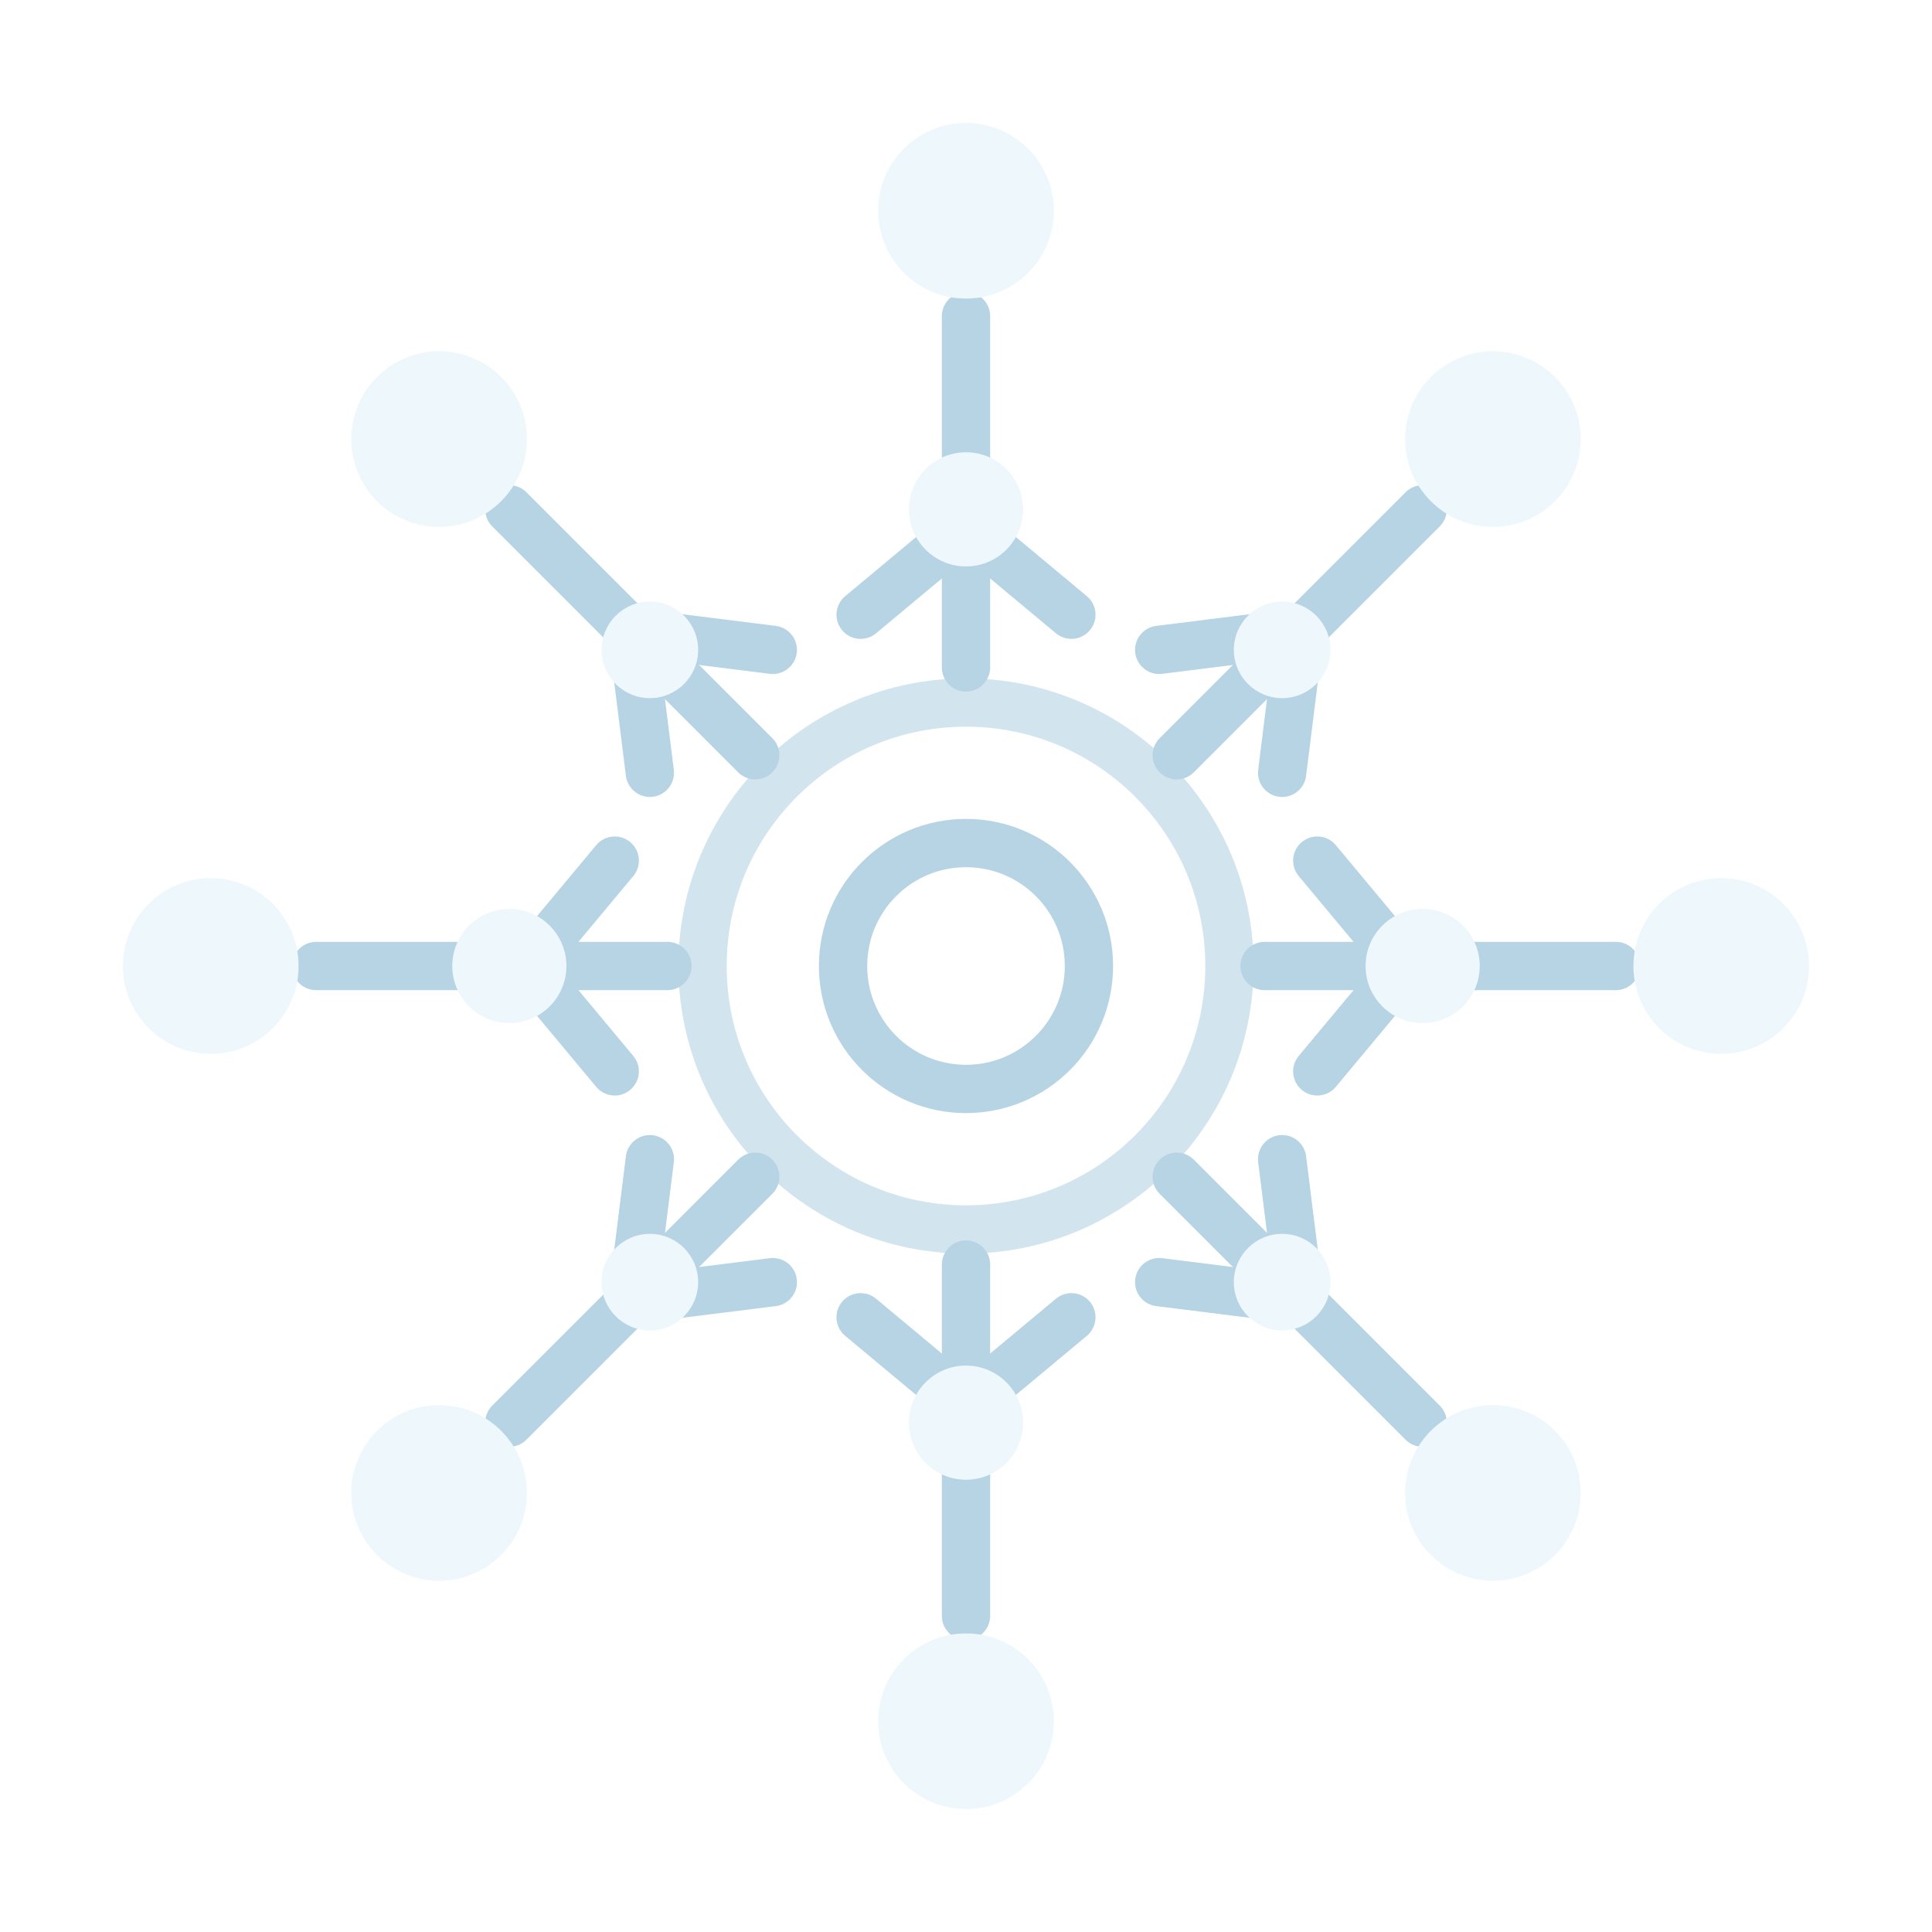
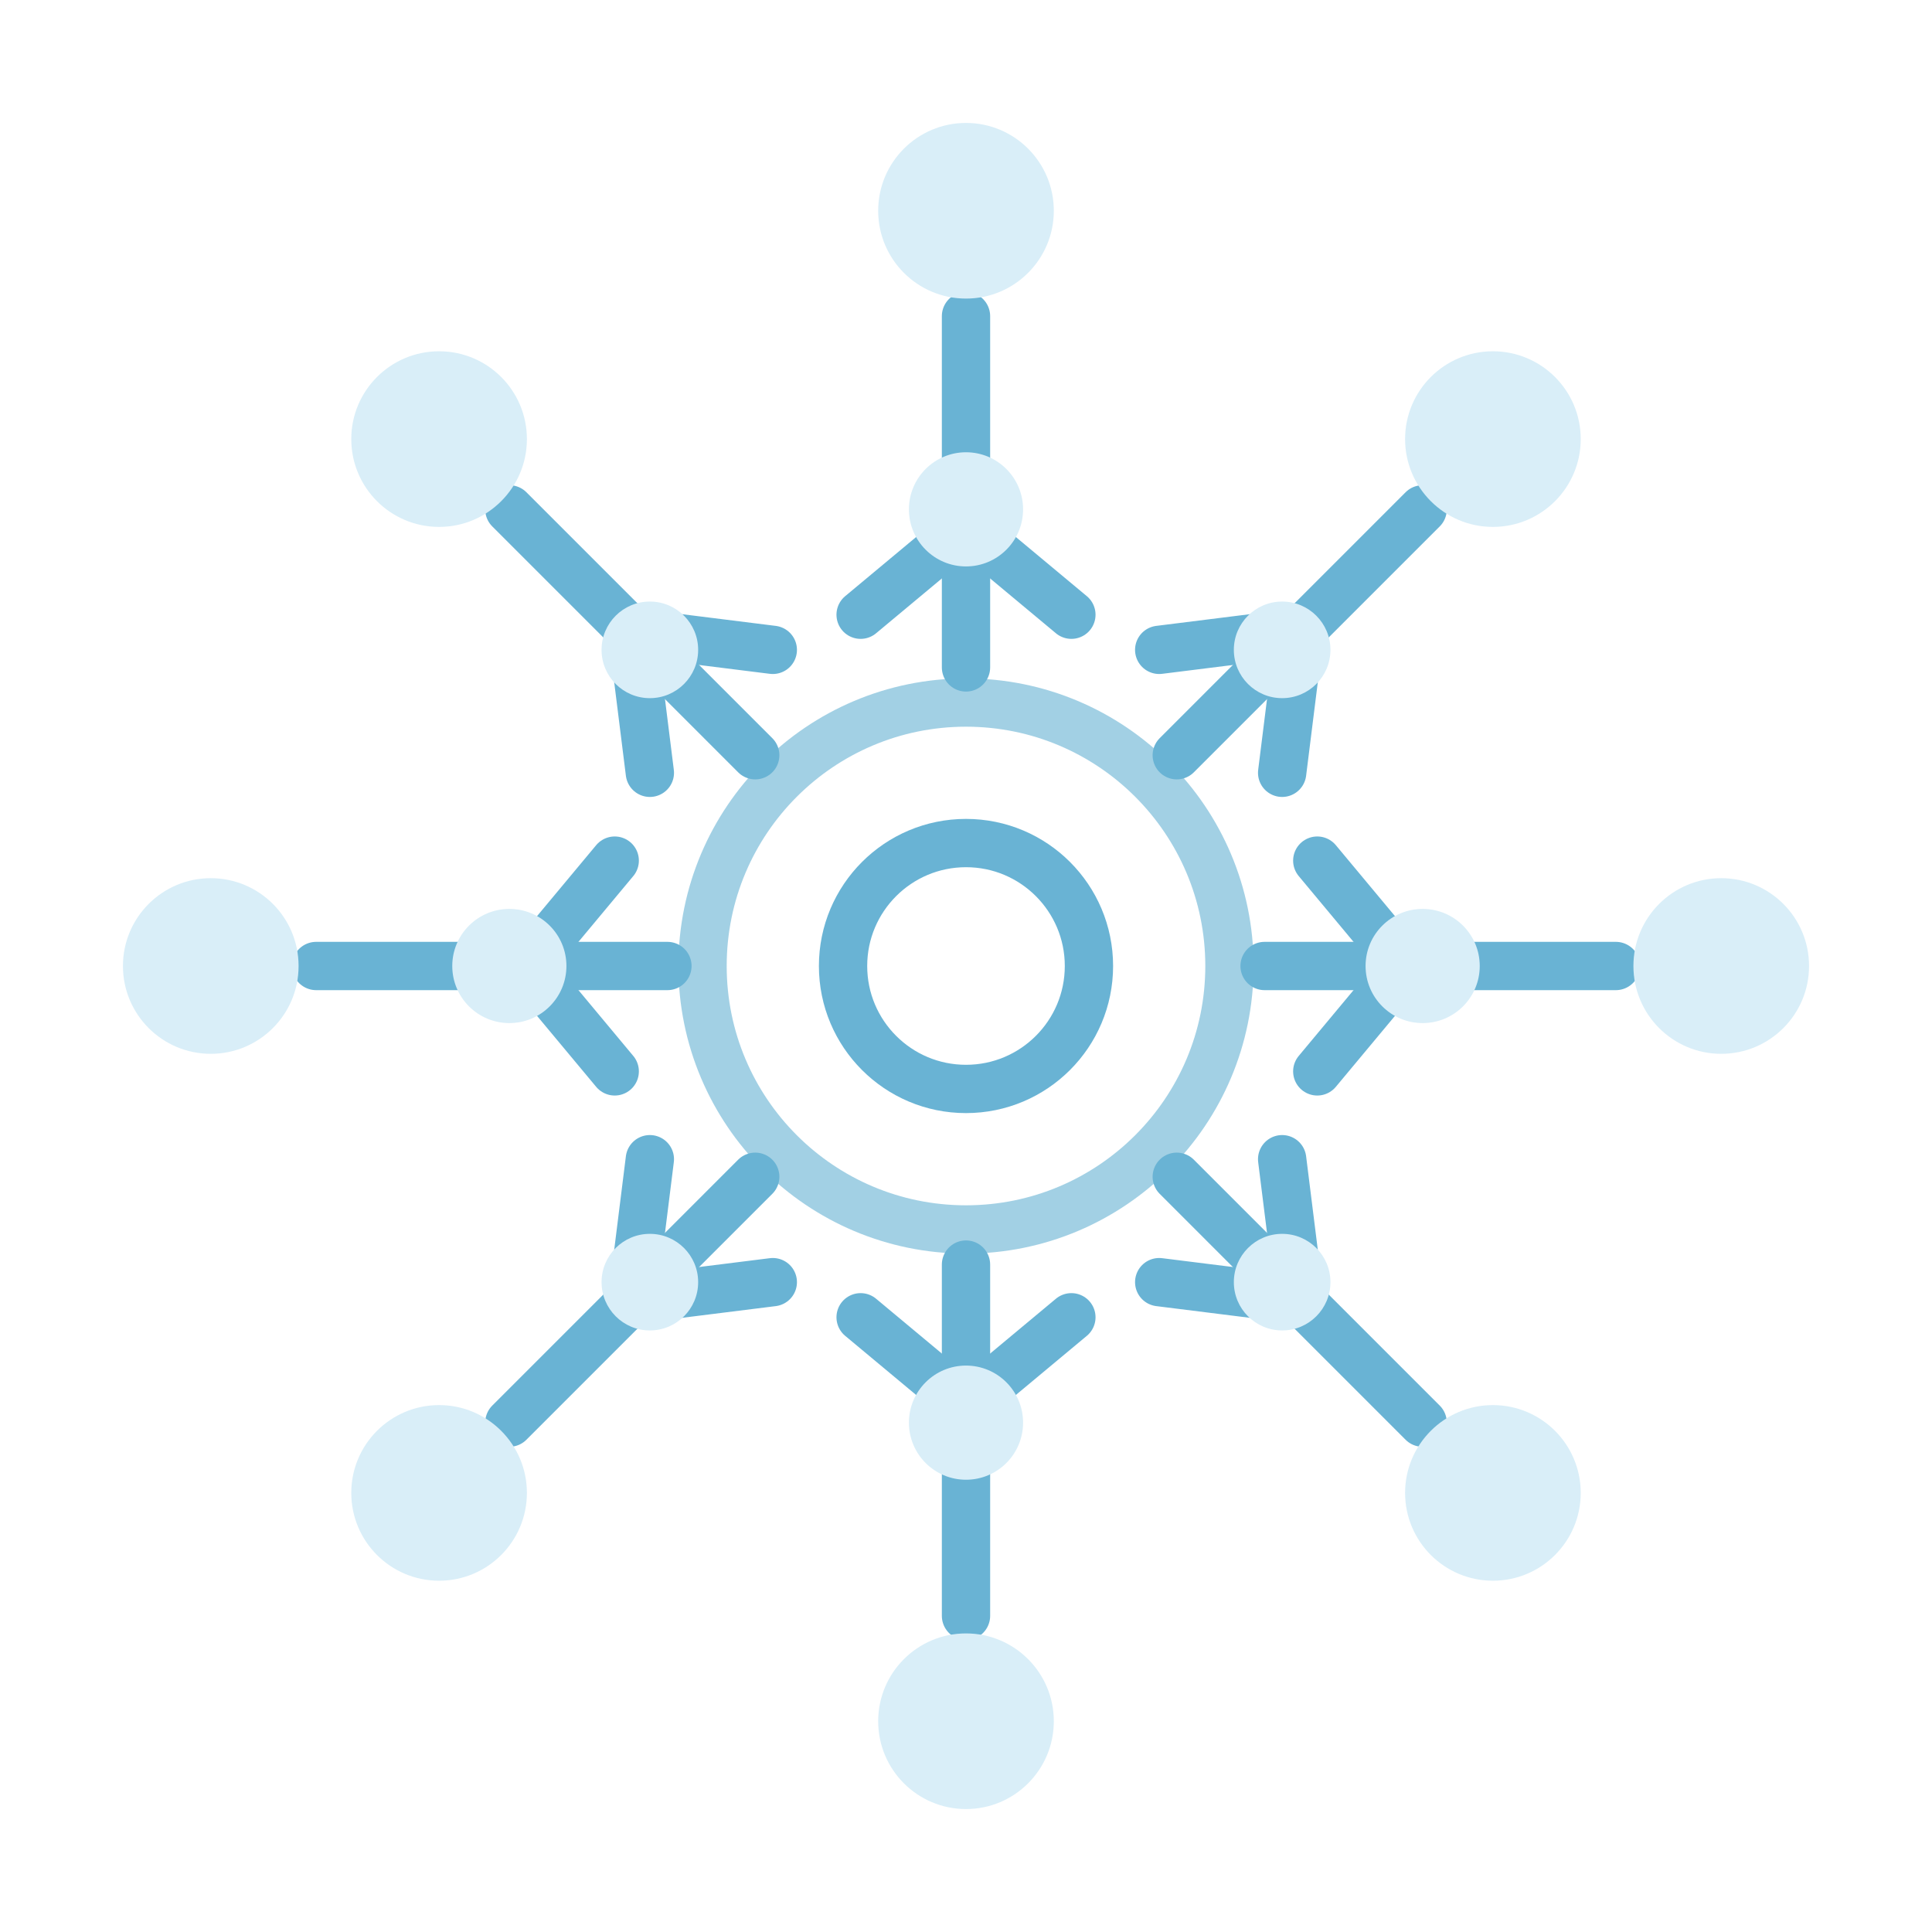
<svg xmlns="http://www.w3.org/2000/svg" viewBox="0 0 220 220" fill="none">
-   <g stroke="#b6d4e4" stroke-width="5.5" stroke-linecap="round" stroke-linejoin="round">
+   <g stroke="#69b3d4" stroke-width="5.5" stroke-linecap="round" stroke-linejoin="round">
    <circle cx="110" cy="110" r="14" />
    <circle cx="110" cy="110" r="30" opacity="0.62" />
    <path d="M110 36v40M110 144v40M36 110h40M144 110h40M58 58l28 28M134 134l28 28M162 58l-28 28M86 134l-28 28" />
    <path d="M110 60l-12 10M110 60l12 10M110 160l-12-10M110 160l12-10" />
    <path d="M60 110l10-12M60 110l10 12M160 110l-10-12M160 110l-10 12" />
    <path d="M72 72l16 2M72 72l2 16M148 148l-16-2M148 148l-2-16" />
    <path d="M148 72l-16 2M148 72l-2 16M72 148l16-2M72 148l2-16" />
-     <g fill="#edf7fc" stroke="none">
+     <g fill="#d9eef8" stroke="none">
      <circle cx="110" cy="24" r="10" />
      <circle cx="110" cy="196" r="10" />
      <circle cx="24" cy="110" r="10" />
      <circle cx="196" cy="110" r="10" />
      <circle cx="50" cy="50" r="10" />
      <circle cx="170" cy="170" r="10" />
      <circle cx="170" cy="50" r="10" />
      <circle cx="50" cy="170" r="10" />
      <circle cx="110" cy="58" r="6.5" />
      <circle cx="110" cy="162" r="6.5" />
      <circle cx="58" cy="110" r="6.5" />
      <circle cx="162" cy="110" r="6.5" />
      <circle cx="74" cy="74" r="5.5" />
      <circle cx="146" cy="146" r="5.5" />
      <circle cx="146" cy="74" r="5.5" />
      <circle cx="74" cy="146" r="5.5" />
    </g>
  </g>
</svg>
